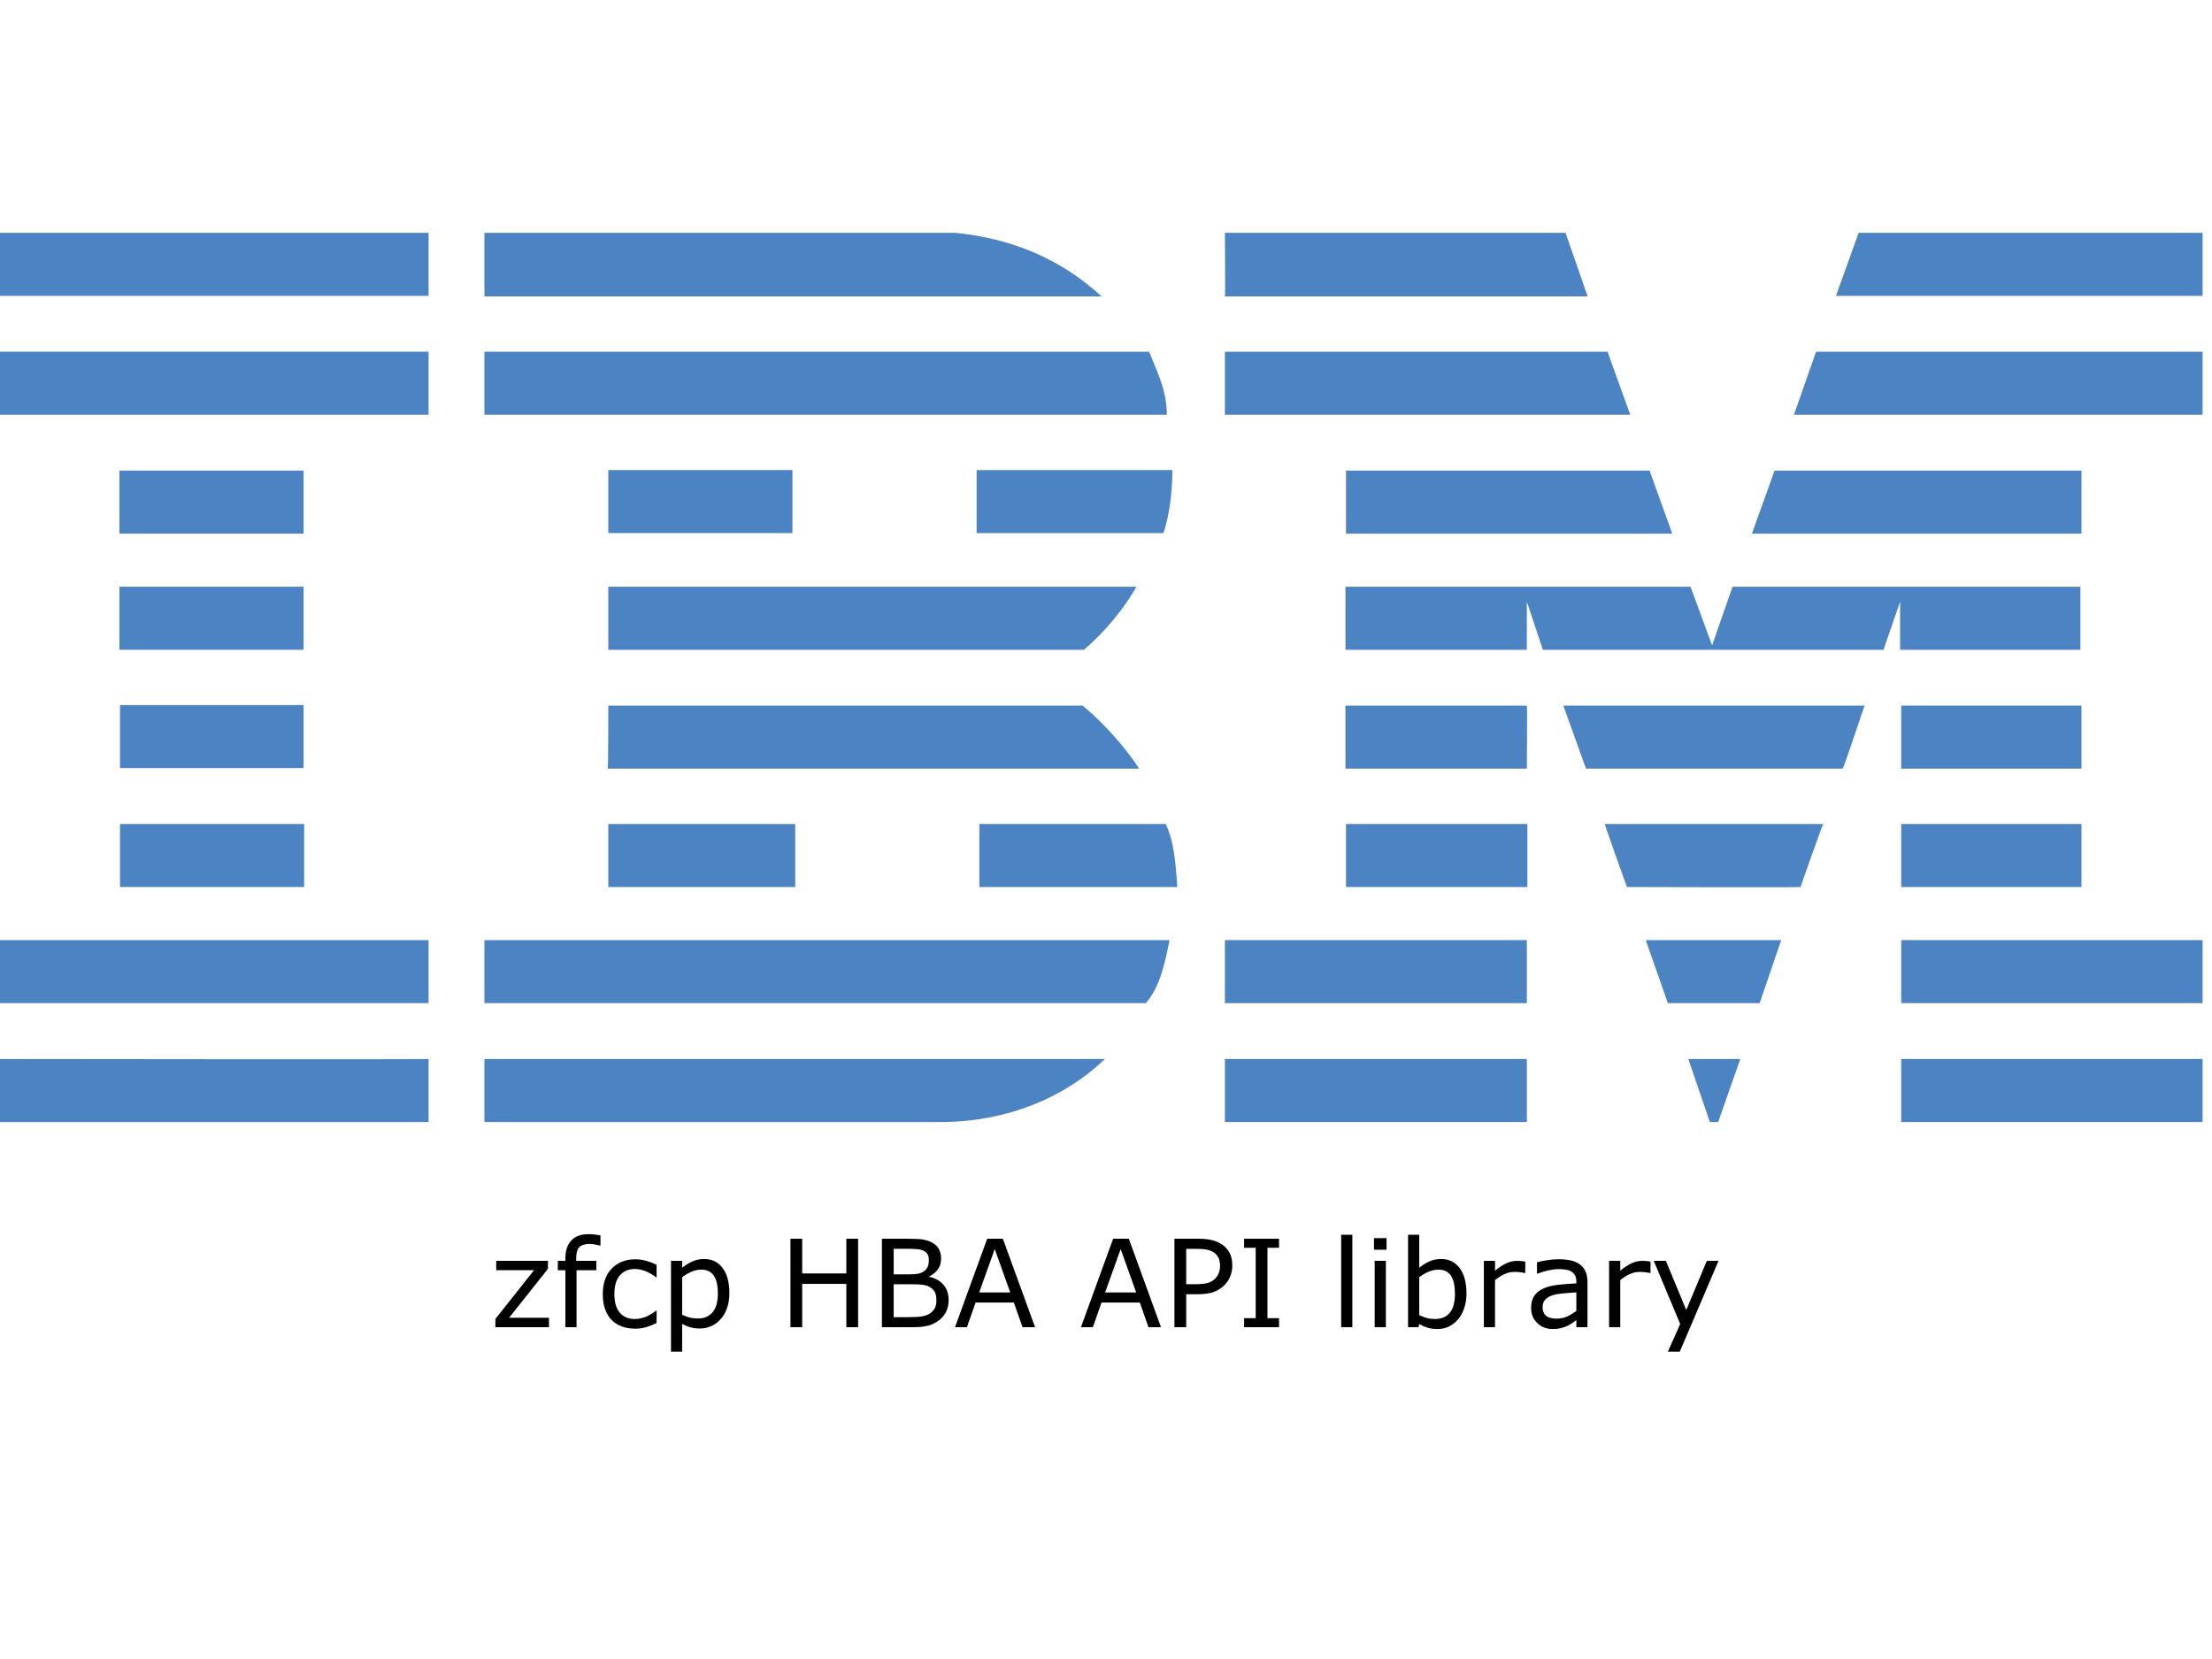
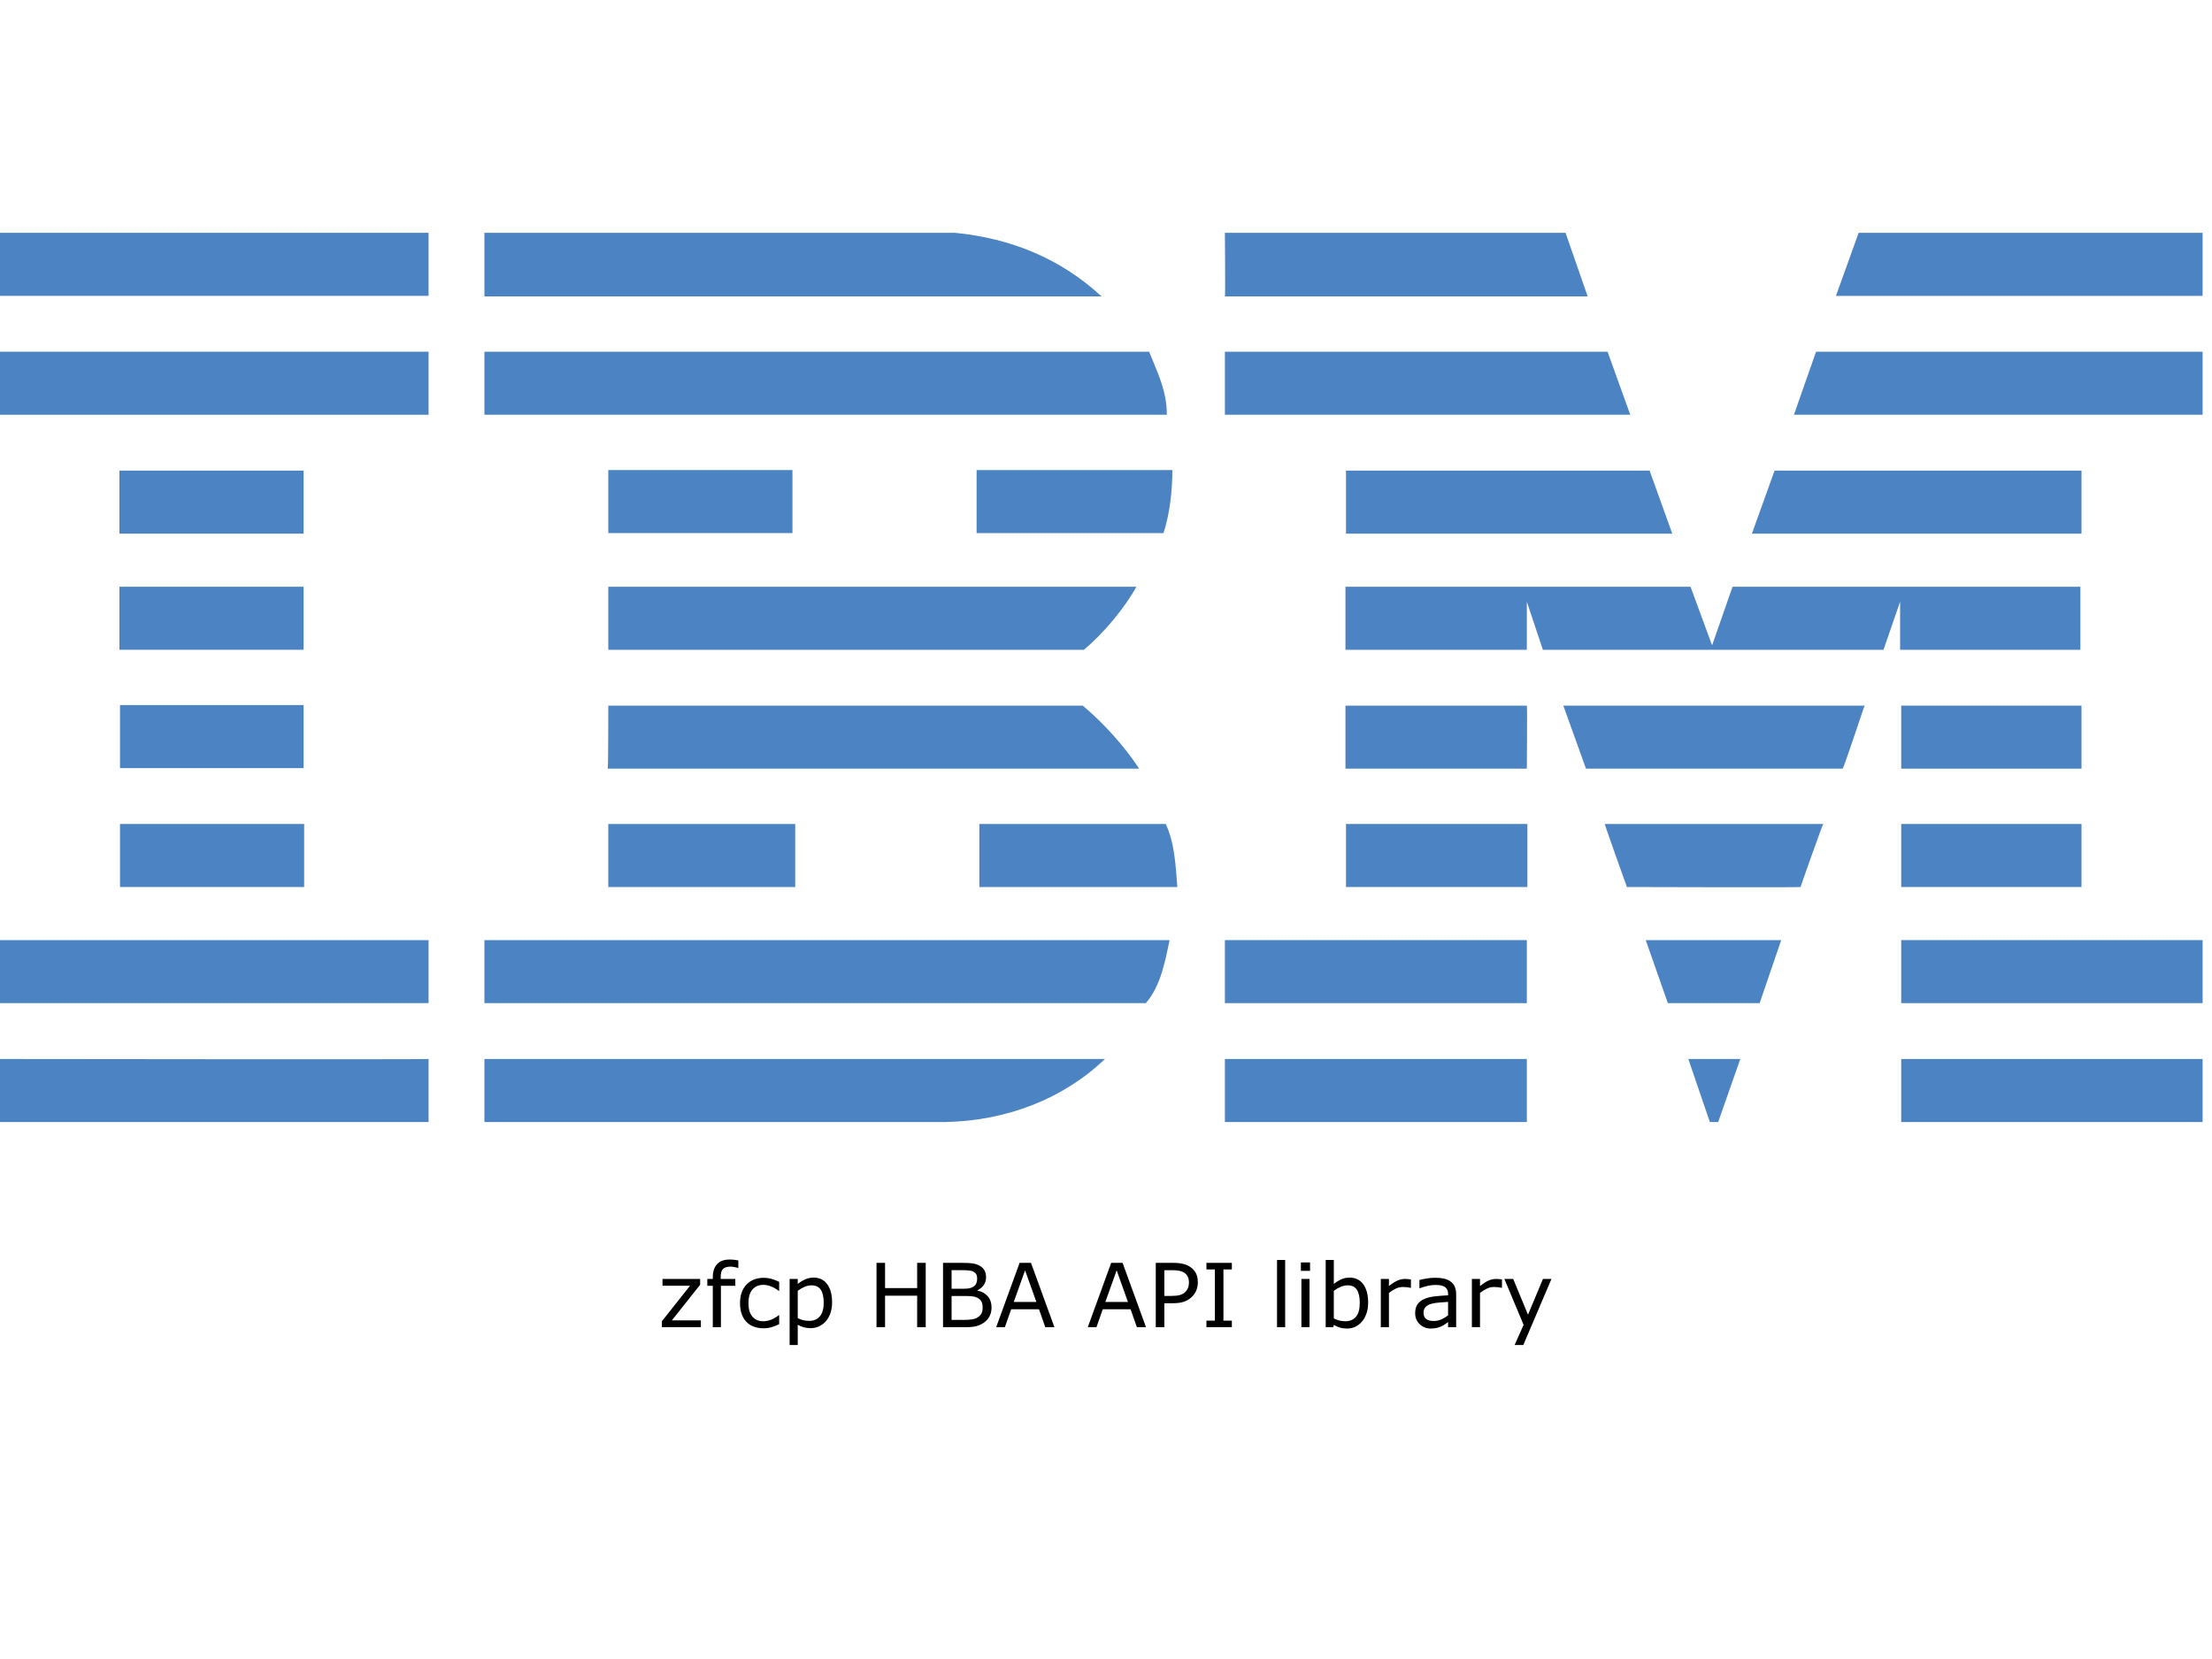
<svg xmlns="http://www.w3.org/2000/svg" id="Layer_1" x="0px" y="0px" viewBox="0 0 400 300" style="enable-background:new 0 0 400 245;" xml:space="preserve" version="1.1">
  <defs id="defs137" />
  <style type="text/css" id="style2"> .st0{fill:#4C83C3;} </style>
  <g id="g130">
    <path id="polygon4" class="st0" style="fill:#4c83c3" d="m 336.1,42.1 h 62.2 V 53.5 H 332 Z" />
    <path class="st0" d="m 221.5,42.1 h 61.6 l 4,11.5 c 0,0 -65.6,0 -65.6,0 0.1,-0.1 0,-11.5 0,-11.5 z" id="path6" />
    <path class="st0" d="m 172.7,42.1 c 10.1,1 19,4.6 26.5,11.5 0,0 -111.6,0 -111.6,0 0,0 0,-11.5 0,-11.5 z" id="path8" />
    <g id="g14">
      <path id="rect10" class="st0" style="fill:#4c83c3" d="m 0,42.1 h 77.5 v 11.4 H 0 Z" />
      <path class="st0" d="M 38.8,47.8" id="path12" />
    </g>
    <path class="st0" d="m 398.3,75 h -73.9 c 0,0 4,-11.4 4,-11.4 h 69.9 z" id="path16" />
    <path id="polygon18" class="st0" style="fill:#4c83c3" d="m 221.5,63.6 h 69.2 l 4.1,11.4 h -73.3 z" />
    <path class="st0" d="m 207.8,63.6 c 1.5,3.8 3.2,7 3.2,11.4 H 87.6 V 63.6 Z" id="path20" />
    <g id="g26">
      <path id="rect22" class="st0" style="fill:#4c83c3" d="m 0,63.6 h 77.5 v 11.4 H 0 Z" />
      <path class="st0" d="M 38.8,69.3" id="path24" />
    </g>
    <path id="polygon28" class="st0" style="fill:#4c83c3" d="m 376.4,85.1 v 11.4 h -59.6 l 4.1,-11.4 z" />
    <path id="polygon30" class="st0" style="fill:#4c83c3" d="M 243.4,96.5 V 85.1 h 54.9 l 4.1,11.4 z" />
    <path class="st0" d="m 212,85 c 0,3.9 -0.5,8 -1.6,11.4 H 176.6 V 85 Z" id="path32" />
    <g id="g38">
      <path id="rect34" class="st0" style="fill:#4c83c3" d="m 21.6,85.1 h 33.3 v 11.4 H 21.6 Z" />
      <path class="st0" d="M 38.3,90.8" id="path36" />
    </g>
    <g id="g44">
      <path id="rect40" class="st0" style="fill:#4c83c3" d="m 110,85 h 33.3 V 96.4 H 110 Z" />
      <path class="st0" d="M 126.6,90.8" id="path42" />
    </g>
    <path class="st0" d="m 276.1,108.8 c 0,0 0,8.7 0,8.7 h -32.8 v -11.4 h 62.4 l 3.9,10.6 c 0,0 3.7,-10.6 3.7,-10.6 h 62.9 v 11.4 h -32.6 c 0,0 0,-8.7 0,-8.7 l -3,8.7 H 279 Z" id="path46" />
    <path class="st0" d="m 110,106.1 h 95.5 v 0 c -2.1,3.8 -5.9,8.4 -9.5,11.4 0,0 -86,0 -86,0 0,0 0,-11.4 0,-11.4 z" id="path48" />
    <g id="g54">
      <path id="rect50" class="st0" style="fill:#4c83c3" d="m 21.6,106.1 h 33.3 v 11.4 H 21.6 Z" />
      <path class="st0" d="M 38.3,111.8" id="path52" />
    </g>
    <g id="g60">
      <path id="rect56" class="st0" style="fill:#4c83c3" d="m 343.8,127.6 h 32.6 V 139 h -32.6 z" />
      <path class="st0" d="M 360.1,133.3" id="path58" />
    </g>
    <path class="st0" d="M 276.1,127.6 H 243.3 V 139 c 0,0 32.8,0 32.8,0 0,-0.1 0.1,-11.4 0,-11.4 z" id="path62" />
    <path class="st0" d="m 337.2,127.6 c -0.1,0 -3.8,11.4 -4,11.4 h -46.4 c 0,0 -4.1,-11.4 -4.1,-11.4 z" id="path64" />
    <path class="st0" d="m 110,127.6 h 85.8 c 3.9,3.3 7.5,7.3 10.2,11.4 0.2,0 -96.1,0 -96.1,0 0.1,-0.1 0.1,-11.4 0.1,-11.4 z" id="path66" />
    <path class="st0" d="M 54.9,138.9 V 127.5 H 21.7 c 0,0 0,11.4 0,11.4 0,0 33.2,0 33.2,0 z" id="path68" />
    <g id="g74">
      <path id="rect70" class="st0" style="fill:#4c83c3" d="m 343.8,149 h 32.6 v 11.4 h -32.6 z" />
      <path class="st0" d="M 360.1,154.7" id="path72" />
    </g>
    <g id="g80">
      <path id="rect76" class="st0" style="fill:#4c83c3" d="m 243.4,149 h 32.8 v 11.4 h -32.8 z" />
      <path class="st0" d="M 259.8,154.7" id="path78" />
    </g>
    <path class="st0" d="m 325.6,160.4 c 0,-0.1 4,-11.4 4.1,-11.4 h -39.5 c -0.1,0 4,11.4 4,11.4 0,0 31.4,0.1 31.4,0 z" id="path82" />
    <path class="st0" d="m 110,160.4 c 0,0 0,-11.4 0,-11.4 h 33.8 c 0,0 0,11.4 0,11.4 -0.1,0 -33.8,0 -33.8,0 z" id="path84" />
    <path class="st0" d="m 210.8,149 c 1.6,3.4 1.8,7.5 2.1,11.4 H 177.1 V 149 Z" id="path86" />
    <g id="g92">
      <path id="rect88" class="st0" style="fill:#4c83c3" d="M 21.7,149 H 55 v 11.4 H 21.7 Z" />
      <path class="st0" d="M 38.3,154.7" id="path90" />
    </g>
    <g id="g98">
      <path id="rect94" class="st0" style="fill:#4c83c3" d="m 343.8,170 h 54.5 v 11.4 h -54.5 z" />
      <path class="st0" d="M 371,175.7" id="path96" />
    </g>
    <g id="g104">
      <path id="rect100" class="st0" style="fill:#4c83c3" d="m 221.5,170 h 54.6 v 11.4 h -54.6 z" />
      <path class="st0" d="M 248.8,175.7" id="path102" />
    </g>
    <path id="polygon106" class="st0" style="fill:#4c83c3" d="m 297.6,170 h 24.5 l -3.9,11.4 h -16.6 z" />
    <path class="st0" d="m 0,170 v 11.4 h 77.5 c 0,0 0,-11.4 0,-11.4 0,0 -77.6,0 -77.5,0 z" id="path108" />
    <path class="st0" d="m 211.5,170 c -0.8,3.8 -1.6,8.3 -4.3,11.4 h -1 H 87.6 V 170 Z" id="path110" />
    <path id="polygon112" class="st0" style="fill:#4c83c3" d="m 305.3,191.5 h 9.4 l -4,11.4 h -1.5 z" />
    <g id="g118">
      <path id="rect114" class="st0" style="fill:#4c83c3" d="m 343.8,191.5 h 54.5 v 11.4 h -54.5 z" />
      <path class="st0" d="M 371,197.2" id="path116" />
    </g>
    <path class="st0" d="m 87.6,202.9 v -11.4 c 0,0 111.9,0 112.2,0 -7.5,7.2 -17.8,11.2 -28.9,11.4 H 87.6" id="path120" />
    <g id="g126">
      <path id="rect122" class="st0" style="fill:#4c83c3" d="m 221.5,191.5 h 54.6 v 11.4 h -54.6 z" />
      <path class="st0" d="M 248.8,197.2" id="path124" />
    </g>
    <path class="st0" d="m 77.5,191.5 c 0,0 0,11.4 0,11.4 0,0 -77.4,0 -77.5,0 0,0 0,-11.4 0,-11.4 0,0 77.4,0.1 77.5,0 z" id="path128" />
  </g>
-   <g aria-label="zfcp HBA API library" id="text132" style="font-size:22px;text-anchor:middle">
-     <path d="m 99.271,240 h -9.689 v -1.493 l 6.993,-8.819 h -6.843 v -1.687 h 9.356 v 1.439 l -7.025,8.852 h 7.208 z" id="path158" />
-     <path d="m 108.584,225.24 h -0.107 q -0.333,-0.097 -0.87,-0.193 -0.537,-0.107 -0.945,-0.107 -1.3,0 -1.891,0.58 -0.58,0.569 -0.58,2.073 v 0.408 h 3.642 v 1.697 h -3.577 V 240 h -2.02 v -10.302 h -1.364 v -1.697 h 1.364 v -0.397 q 0,-2.138 1.063,-3.276 1.063,-1.149 3.072,-1.149 0.677,0 1.214,0.065 0.548,0.064 0.999,0.15 z" id="path160" />
-     <path d="m 118.735,239.248 q -1.01,0.483 -1.923,0.752 -0.902,0.269 -1.923,0.269 -1.3,0 -2.385,-0.376 -1.085,-0.387 -1.858,-1.16 -0.784,-0.773 -1.214,-1.955 -0.43,-1.182 -0.43,-2.761 0,-2.943 1.611,-4.619 1.622,-1.676 4.275,-1.676 1.031,0 2.02,0.29 0.999,0.29 1.826,0.709 v 2.245 h -0.107 q -0.924,-0.72 -1.912,-1.106 -0.978,-0.387 -1.912,-0.387 -1.719,0 -2.718,1.16 -0.988,1.149 -0.988,3.384 0,2.17 0.967,3.341 0.978,1.16 2.739,1.16 0.612,0 1.246,-0.161 0.634,-0.161 1.139,-0.419 0.44,-0.226 0.827,-0.473 0.387,-0.258 0.612,-0.44 h 0.107 z" id="path162" />
-     <path d="m 131.895,233.855 q 0,1.461 -0.419,2.675 -0.419,1.203 -1.182,2.041 -0.709,0.795 -1.676,1.235 -0.956,0.43 -2.03,0.43 -0.935,0 -1.697,-0.204 -0.752,-0.204 -1.536,-0.634 v 5.027 h -2.02 v -16.425 h 2.02 v 1.257 q 0.806,-0.677 1.805,-1.128 1.01,-0.462 2.148,-0.462 2.17,0 3.373,1.644 1.214,1.633 1.214,4.544 z m -2.084,0.054 q 0,-2.17 -0.741,-3.244 -0.741,-1.074 -2.277,-1.074 -0.87,0 -1.751,0.376 -0.881,0.376 -1.687,0.988 v 6.8 q 0.859,0.387 1.472,0.526 0.623,0.14 1.407,0.14 1.687,0 2.632,-1.139 0.945,-1.139 0.945,-3.373 z" id="path164" />
-     <path d="m 155.173,240 h -2.127 v -7.831 h -7.981 V 240 h -2.127 v -15.995 h 2.127 v 6.273 h 7.981 v -6.273 h 2.127 z" id="path166" />
-     <path d="m 171.544,235.08 q 0,1.192 -0.451,2.105 -0.451,0.913 -1.214,1.504 -0.902,0.709 -1.987,1.01 Q 166.817,240 165.152,240 h -5.672 v -15.995 h 4.737 q 1.751,0 2.621,0.129 0.87,0.129 1.665,0.537 0.881,0.462 1.278,1.192 0.397,0.72 0.397,1.729 0,1.139 -0.58,1.944 -0.58,0.795 -1.547,1.278 v 0.086 q 1.622,0.333 2.557,1.429 0.935,1.085 0.935,2.75 z m -3.577,-7.208 q 0,-0.58 -0.193,-0.978 -0.193,-0.397 -0.623,-0.645 -0.505,-0.29 -1.225,-0.354 -0.72,-0.075 -1.783,-0.075 h -2.535 v 4.619 h 2.75 q 0.999,0 1.59,-0.097 0.591,-0.107 1.096,-0.43 0.505,-0.322 0.709,-0.827 0.215,-0.516 0.215,-1.214 z m 1.364,7.294 q 0,-0.967 -0.29,-1.536 -0.29,-0.569 -1.053,-0.967 -0.516,-0.269 -1.257,-0.344 -0.73,-0.086 -1.783,-0.086 h -3.341 v 5.951 h 2.814 q 1.396,0 2.288,-0.14 0.892,-0.15 1.461,-0.537 0.602,-0.419 0.881,-0.956 0.279,-0.537 0.279,-1.386 z" id="path168" />
-     <path d="m 187.174,240 h -2.267 l -1.568,-4.458 H 176.421 L 174.853,240 h -2.159 l 5.822,-15.995 h 2.836 z m -4.49,-6.284 -2.804,-7.853 -2.814,7.853 z" id="path170" />
-     <path d="m 209.947,240 h -2.267 l -1.568,-4.458 h -6.918 L 197.626,240 h -2.159 l 5.822,-15.995 h 2.836 z m -4.49,-6.284 -2.804,-7.853 -2.814,7.853 z" id="path172" />
-     <path d="m 222.838,228.839 q 0,1.063 -0.376,1.977 -0.365,0.902 -1.031,1.568 -0.827,0.827 -1.955,1.246 -1.128,0.408 -2.847,0.408 h -2.127 V 240 H 212.375 v -15.995 h 4.34 q 1.439,0 2.438,0.247 0.999,0.236 1.772,0.752 0.913,0.612 1.407,1.525 0.505,0.913 0.505,2.31 z m -2.213,0.054 q 0,-0.827 -0.29,-1.439 -0.29,-0.612 -0.881,-0.999 -0.516,-0.333 -1.182,-0.473 -0.655,-0.15 -1.665,-0.15 h -2.105 v 6.392 h 1.794 q 1.289,0 2.095,-0.226 0.806,-0.236 1.311,-0.741 0.505,-0.516 0.709,-1.085 0.215,-0.569 0.215,-1.278 z" id="path174" />
-     <path d="m 231.292,240 h -6.316 v -1.633 h 2.095 V 225.638 h -2.095 v -1.633 h 6.316 v 1.633 h -2.095 v 12.729 h 2.095 z" id="path176" />
-     <path d="m 244.548,240 h -2.02 v -16.715 h 2.02 z" id="path178" />
-     <path d="m 250.735,225.992 h -2.277 v -2.095 h 2.277 z M 250.606,240 h -2.02 v -11.999 h 2.02 z" id="path180" />
-     <path d="m 265.184,233.909 q 0,1.504 -0.43,2.707 -0.419,1.203 -1.139,2.02 -0.763,0.849 -1.676,1.278 -0.913,0.419 -2.009,0.419 -1.02,0 -1.783,-0.247 -0.763,-0.236 -1.504,-0.645 L 256.515,240 h -1.891 v -16.715 h 2.02 v 5.973 q 0.849,-0.698 1.805,-1.139 0.956,-0.451 2.148,-0.451 2.127,0 3.352,1.633 1.235,1.633 1.235,4.608 z m -2.084,0.054 q 0,-2.148 -0.709,-3.255 -0.709,-1.117 -2.288,-1.117 -0.881,0 -1.783,0.387 -0.902,0.376 -1.676,0.978 v 6.875 q 0.859,0.387 1.472,0.537 0.623,0.15 1.407,0.15 1.676,0 2.621,-1.096 0.956,-1.106 0.956,-3.459 z" id="path182" />
-     <path d="m 275.818,230.203 h -0.107 q -0.451,-0.107 -0.881,-0.15 -0.419,-0.054 -0.999,-0.054 -0.935,0 -1.805,0.419 -0.87,0.408 -1.676,1.063 V 240 h -2.02 v -11.999 h 2.02 v 1.772 q 1.203,-0.967 2.116,-1.364 0.924,-0.408 1.88,-0.408 0.526,0 0.763,0.032 0.236,0.021 0.709,0.097 z" id="path184" />
-     <path d="m 287.065,240 h -2.009 v -1.278 q -0.269,0.183 -0.73,0.516 -0.451,0.322 -0.881,0.516 -0.505,0.247 -1.16,0.408 -0.655,0.172 -1.536,0.172 -1.622,0 -2.75,-1.074 -1.128,-1.074 -1.128,-2.739 0,-1.364 0.58,-2.202 0.591,-0.849 1.676,-1.332 1.096,-0.483 2.632,-0.655 1.536,-0.172 3.298,-0.258 v -0.312 q 0,-0.688 -0.247,-1.139 -0.236,-0.451 -0.688,-0.709 -0.43,-0.247 -1.031,-0.333 -0.602,-0.086 -1.257,-0.086 -0.795,0 -1.772,0.215 -0.978,0.204 -2.02,0.602 h -0.107 v -2.052 q 0.591,-0.161 1.708,-0.354 1.117,-0.193 2.202,-0.193 1.268,0 2.202,0.215 0.945,0.204 1.633,0.709 0.677,0.494 1.031,1.278 0.354,0.784 0.354,1.944 z m -2.009,-2.954 v -3.341 q -0.924,0.054 -2.181,0.161 -1.246,0.107 -1.977,0.312 -0.87,0.247 -1.407,0.773 -0.537,0.516 -0.537,1.429 0,1.031 0.623,1.558 0.623,0.516 1.901,0.516 1.063,0 1.944,-0.408 0.881,-0.419 1.633,-0.999 z" id="path186" />
-     <path d="m 298.463,230.203 h -0.107 q -0.451,-0.107 -0.881,-0.15 -0.419,-0.054 -0.999,-0.054 -0.935,0 -1.805,0.419 -0.87,0.408 -1.676,1.063 V 240 h -2.02 v -11.999 h 2.02 v 1.772 q 1.203,-0.967 2.116,-1.364 0.924,-0.408 1.88,-0.408 0.526,0 0.763,0.032 0.236,0.021 0.709,0.097 z" id="path188" />
-     <path d="m 310.763,228.001 -7.004,16.425 h -2.159 l 2.234,-5.006 -4.78,-11.419 h 2.191 l 3.685,8.895 3.717,-8.895 z" id="path190" />
+   <g aria-label="zfcp HBA API library" id="text132" style="font-size:16px;text-anchor:middle">
+     <path d="m 126.742,240 h -7.047 v -1.086 L 124.781,232.5 h -4.977 v -1.227 h 6.805 v 1.047 l -5.109,6.438 h 5.242 z" id="path158" />
+     <path d="m 133.516,229.266 h -0.078 q -0.242,-0.07 -0.633,-0.141 -0.391,-0.078 -0.688,-0.078 -0.945,0 -1.375,0.422 -0.422,0.414 -0.422,1.508 v 0.297 h 2.648 v 1.234 h -2.602 V 240 h -1.469 v -7.492 h -0.992 v -1.234 h 0.992 v -0.289 q 0,-1.555 0.773,-2.383 0.773,-0.836 2.234,-0.836 0.492,0 0.883,0.047 0.398,0.047 0.727,0.109 z" id="path160" />
+     <path d="M 140.898,239.453 Q 140.164,239.805 139.5,240 q -0.656,0.195 -1.398,0.195 -0.945,0 -1.734,-0.273 -0.789,-0.281 -1.352,-0.844 -0.57,-0.562 -0.883,-1.422 -0.312,-0.859 -0.312,-2.008 0,-2.141 1.172,-3.359 1.18,-1.219 3.109,-1.219 0.75,0 1.469,0.211 0.727,0.211 1.328,0.516 v 1.633 h -0.078 q -0.672,-0.523 -1.391,-0.805 -0.711,-0.281 -1.391,-0.281 -1.25,0 -1.977,0.844 -0.719,0.836 -0.719,2.461 0,1.578 0.703,2.43 0.711,0.844 1.992,0.844 0.445,0 0.906,-0.117 0.461,-0.117 0.828,-0.305 0.32,-0.164 0.602,-0.344 0.281,-0.188 0.445,-0.32 h 0.078 z" id="path162" />
+     <path d="m 150.469,235.531 q 0,1.062 -0.305,1.945 -0.305,0.875 -0.859,1.484 -0.516,0.578 -1.219,0.898 -0.695,0.312 -1.477,0.312 -0.68,0 -1.234,-0.148 -0.547,-0.148 -1.117,-0.461 v 3.656 h -1.469 v -11.945 h 1.469 v 0.914 q 0.586,-0.492 1.312,-0.82 0.734,-0.336 1.562,-0.336 1.578,0 2.453,1.195 0.883,1.188 0.883,3.305 z m -1.516,0.039 q 0,-1.578 -0.539,-2.359 -0.539,-0.781 -1.656,-0.781 -0.633,0 -1.273,0.273 -0.641,0.273 -1.227,0.719 v 4.945 q 0.625,0.281 1.07,0.383 0.453,0.102 1.023,0.102 1.227,0 1.914,-0.828 0.688,-0.828 0.688,-2.453 z" id="path164" />
+     <path d="m 167.398,240 h -1.547 v -5.695 h -5.805 V 240 H 158.5 v -11.633 h 1.547 v 4.562 h 5.805 v -4.562 h 1.547 z" id="path166" />
+     <path d="m 179.305,236.422 q 0,0.867 -0.328,1.531 -0.328,0.664 -0.883,1.094 -0.656,0.516 -1.445,0.734 Q 175.867,240 174.656,240 h -4.125 v -11.633 h 3.445 q 1.273,0 1.906,0.094 0.633,0.094 1.211,0.391 0.641,0.336 0.93,0.867 0.289,0.523 0.289,1.258 0,0.828 -0.422,1.414 -0.422,0.578 -1.125,0.93 v 0.062 q 1.18,0.242 1.859,1.039 0.68,0.789 0.68,2 z m -2.602,-5.242 q 0,-0.422 -0.141,-0.711 -0.141,-0.289 -0.453,-0.469 -0.367,-0.211 -0.891,-0.258 -0.523,-0.055 -1.297,-0.055 h -1.844 v 3.359 h 2 q 0.727,0 1.156,-0.07 0.43,-0.078 0.797,-0.312 0.367,-0.234 0.516,-0.602 0.156,-0.375 0.156,-0.883 z m 0.992,5.305 q 0,-0.703 -0.211,-1.117 -0.211,-0.414 -0.766,-0.703 -0.375,-0.195 -0.914,-0.25 -0.531,-0.062 -1.297,-0.062 h -2.43 v 4.328 h 2.047 q 1.016,0 1.664,-0.102 0.648,-0.109 1.062,-0.391 0.438,-0.305 0.641,-0.695 0.203,-0.391 0.203,-1.008 z" id="path168" />
+     <path d="m 190.672,240 h -1.648 l -1.141,-3.242 h -5.031 L 181.711,240 h -1.57 l 4.234,-11.633 h 2.062 z m -3.266,-4.57 -2.039,-5.711 -2.047,5.711 z" id="path170" />
+     <path d="m 207.234,240 h -1.648 l -1.141,-3.242 h -5.031 L 198.273,240 h -1.57 l 4.234,-11.633 H 203 Z m -3.266,-4.57 -2.039,-5.711 -2.047,5.711 z" id="path172" />
+     <path d="m 216.609,231.883 q 0,0.773 -0.273,1.438 -0.266,0.656 -0.75,1.141 -0.602,0.602 -1.422,0.906 -0.82,0.297 -2.07,0.297 h -1.547 V 240 H 209 v -11.633 h 3.156 q 1.047,0 1.773,0.18 0.727,0.172 1.289,0.547 0.664,0.445 1.023,1.109 0.367,0.664 0.367,1.68 z M 215,231.922 q 0,-0.602 -0.211,-1.047 -0.211,-0.445 -0.641,-0.727 -0.375,-0.242 -0.859,-0.344 -0.477,-0.109 -1.211,-0.109 h -1.531 v 4.648 h 1.305 q 0.938,0 1.523,-0.164 0.586,-0.172 0.953,-0.539 0.367,-0.375 0.516,-0.789 Q 215,232.438 215,231.922 Z" id="path174" />
+     <path d="m 222.758,240 h -4.594 v -1.188 h 1.523 v -9.258 h -1.523 v -1.188 h 4.594 v 1.188 h -1.523 v 9.258 h 1.523 z" id="path176" />
+     <path d="m 232.398,240 h -1.469 v -12.156 h 1.469 z" id="path178" />
+     <path d="m 236.898,229.812 h -1.656 v -1.523 h 1.656 z M 236.805,240 h -1.469 v -8.727 h 1.469 z" id="path180" />
+     <path d="m 247.406,235.57 q 0,1.094 -0.312,1.969 -0.305,0.875 -0.828,1.469 -0.555,0.617 -1.219,0.93 -0.664,0.305 -1.461,0.305 -0.742,0 -1.297,-0.18 -0.555,-0.172 -1.094,-0.469 L 241.102,240 h -1.375 v -12.156 h 1.469 v 4.344 q 0.617,-0.508 1.312,-0.828 0.695,-0.328 1.562,-0.328 1.547,0 2.438,1.188 0.898,1.188 0.898,3.352 z m -1.516,0.039 q 0,-1.562 -0.516,-2.367 -0.516,-0.812 -1.664,-0.812 -0.641,0 -1.297,0.281 -0.656,0.273 -1.219,0.711 v 5 q 0.625,0.281 1.07,0.391 0.453,0.109 1.023,0.109 1.219,0 1.906,-0.797 0.695,-0.805 0.695,-2.516 z" id="path182" />
+     <path d="m 255.141,232.875 h -0.078 q -0.328,-0.078 -0.641,-0.109 -0.305,-0.039 -0.727,-0.039 -0.68,0 -1.312,0.305 -0.633,0.297 -1.219,0.773 V 240 h -1.469 v -8.727 h 1.469 v 1.289 q 0.875,-0.703 1.539,-0.992 0.672,-0.297 1.367,-0.297 0.383,0 0.555,0.023 0.172,0.016 0.516,0.07 z" id="path184" />
+     <path d="m 263.32,240 h -1.461 v -0.93 q -0.195,0.133 -0.531,0.375 -0.328,0.234 -0.641,0.375 -0.367,0.18 -0.844,0.297 -0.477,0.125 -1.117,0.125 -1.18,0 -2,-0.781 -0.82,-0.781 -0.82,-1.992 0,-0.992 0.422,-1.602 0.43,-0.617 1.219,-0.969 0.797,-0.352 1.914,-0.477 1.117,-0.125 2.398,-0.188 v -0.227 q 0,-0.5 -0.18,-0.828 -0.172,-0.328 -0.5,-0.516 -0.312,-0.18 -0.75,-0.242 -0.438,-0.062 -0.914,-0.062 -0.578,0 -1.289,0.156 -0.711,0.148 -1.469,0.438 h -0.078 v -1.492 q 0.43,-0.117 1.242,-0.258 0.812,-0.141 1.602,-0.141 0.922,0 1.602,0.156 0.688,0.148 1.188,0.516 0.492,0.359 0.75,0.93 0.258,0.57 0.258,1.414 z m -1.461,-2.148 v -2.43 q -0.672,0.039 -1.586,0.117 -0.906,0.078 -1.438,0.227 -0.633,0.18 -1.023,0.562 -0.391,0.375 -0.391,1.039 0,0.75 0.453,1.133 0.453,0.375 1.383,0.375 0.773,0 1.414,-0.297 0.641,-0.305 1.188,-0.727 z" id="path186" />
+     <path d="m 271.609,232.875 h -0.078 q -0.328,-0.078 -0.641,-0.109 -0.305,-0.039 -0.727,-0.039 -0.68,0 -1.312,0.305 -0.633,0.297 -1.219,0.773 V 240 h -1.469 v -8.727 h 1.469 v 1.289 q 0.875,-0.703 1.539,-0.992 0.672,-0.297 1.367,-0.297 0.383,0 0.555,0.023 0.172,0.016 0.516,0.07 z" id="path188" />
+     <path d="m 280.555,231.273 -5.094,11.945 h -1.57 l 1.625,-3.641 -3.477,-8.305 h 1.594 l 2.68,6.469 2.703,-6.469 z" id="path190" />
  </g>
</svg>
